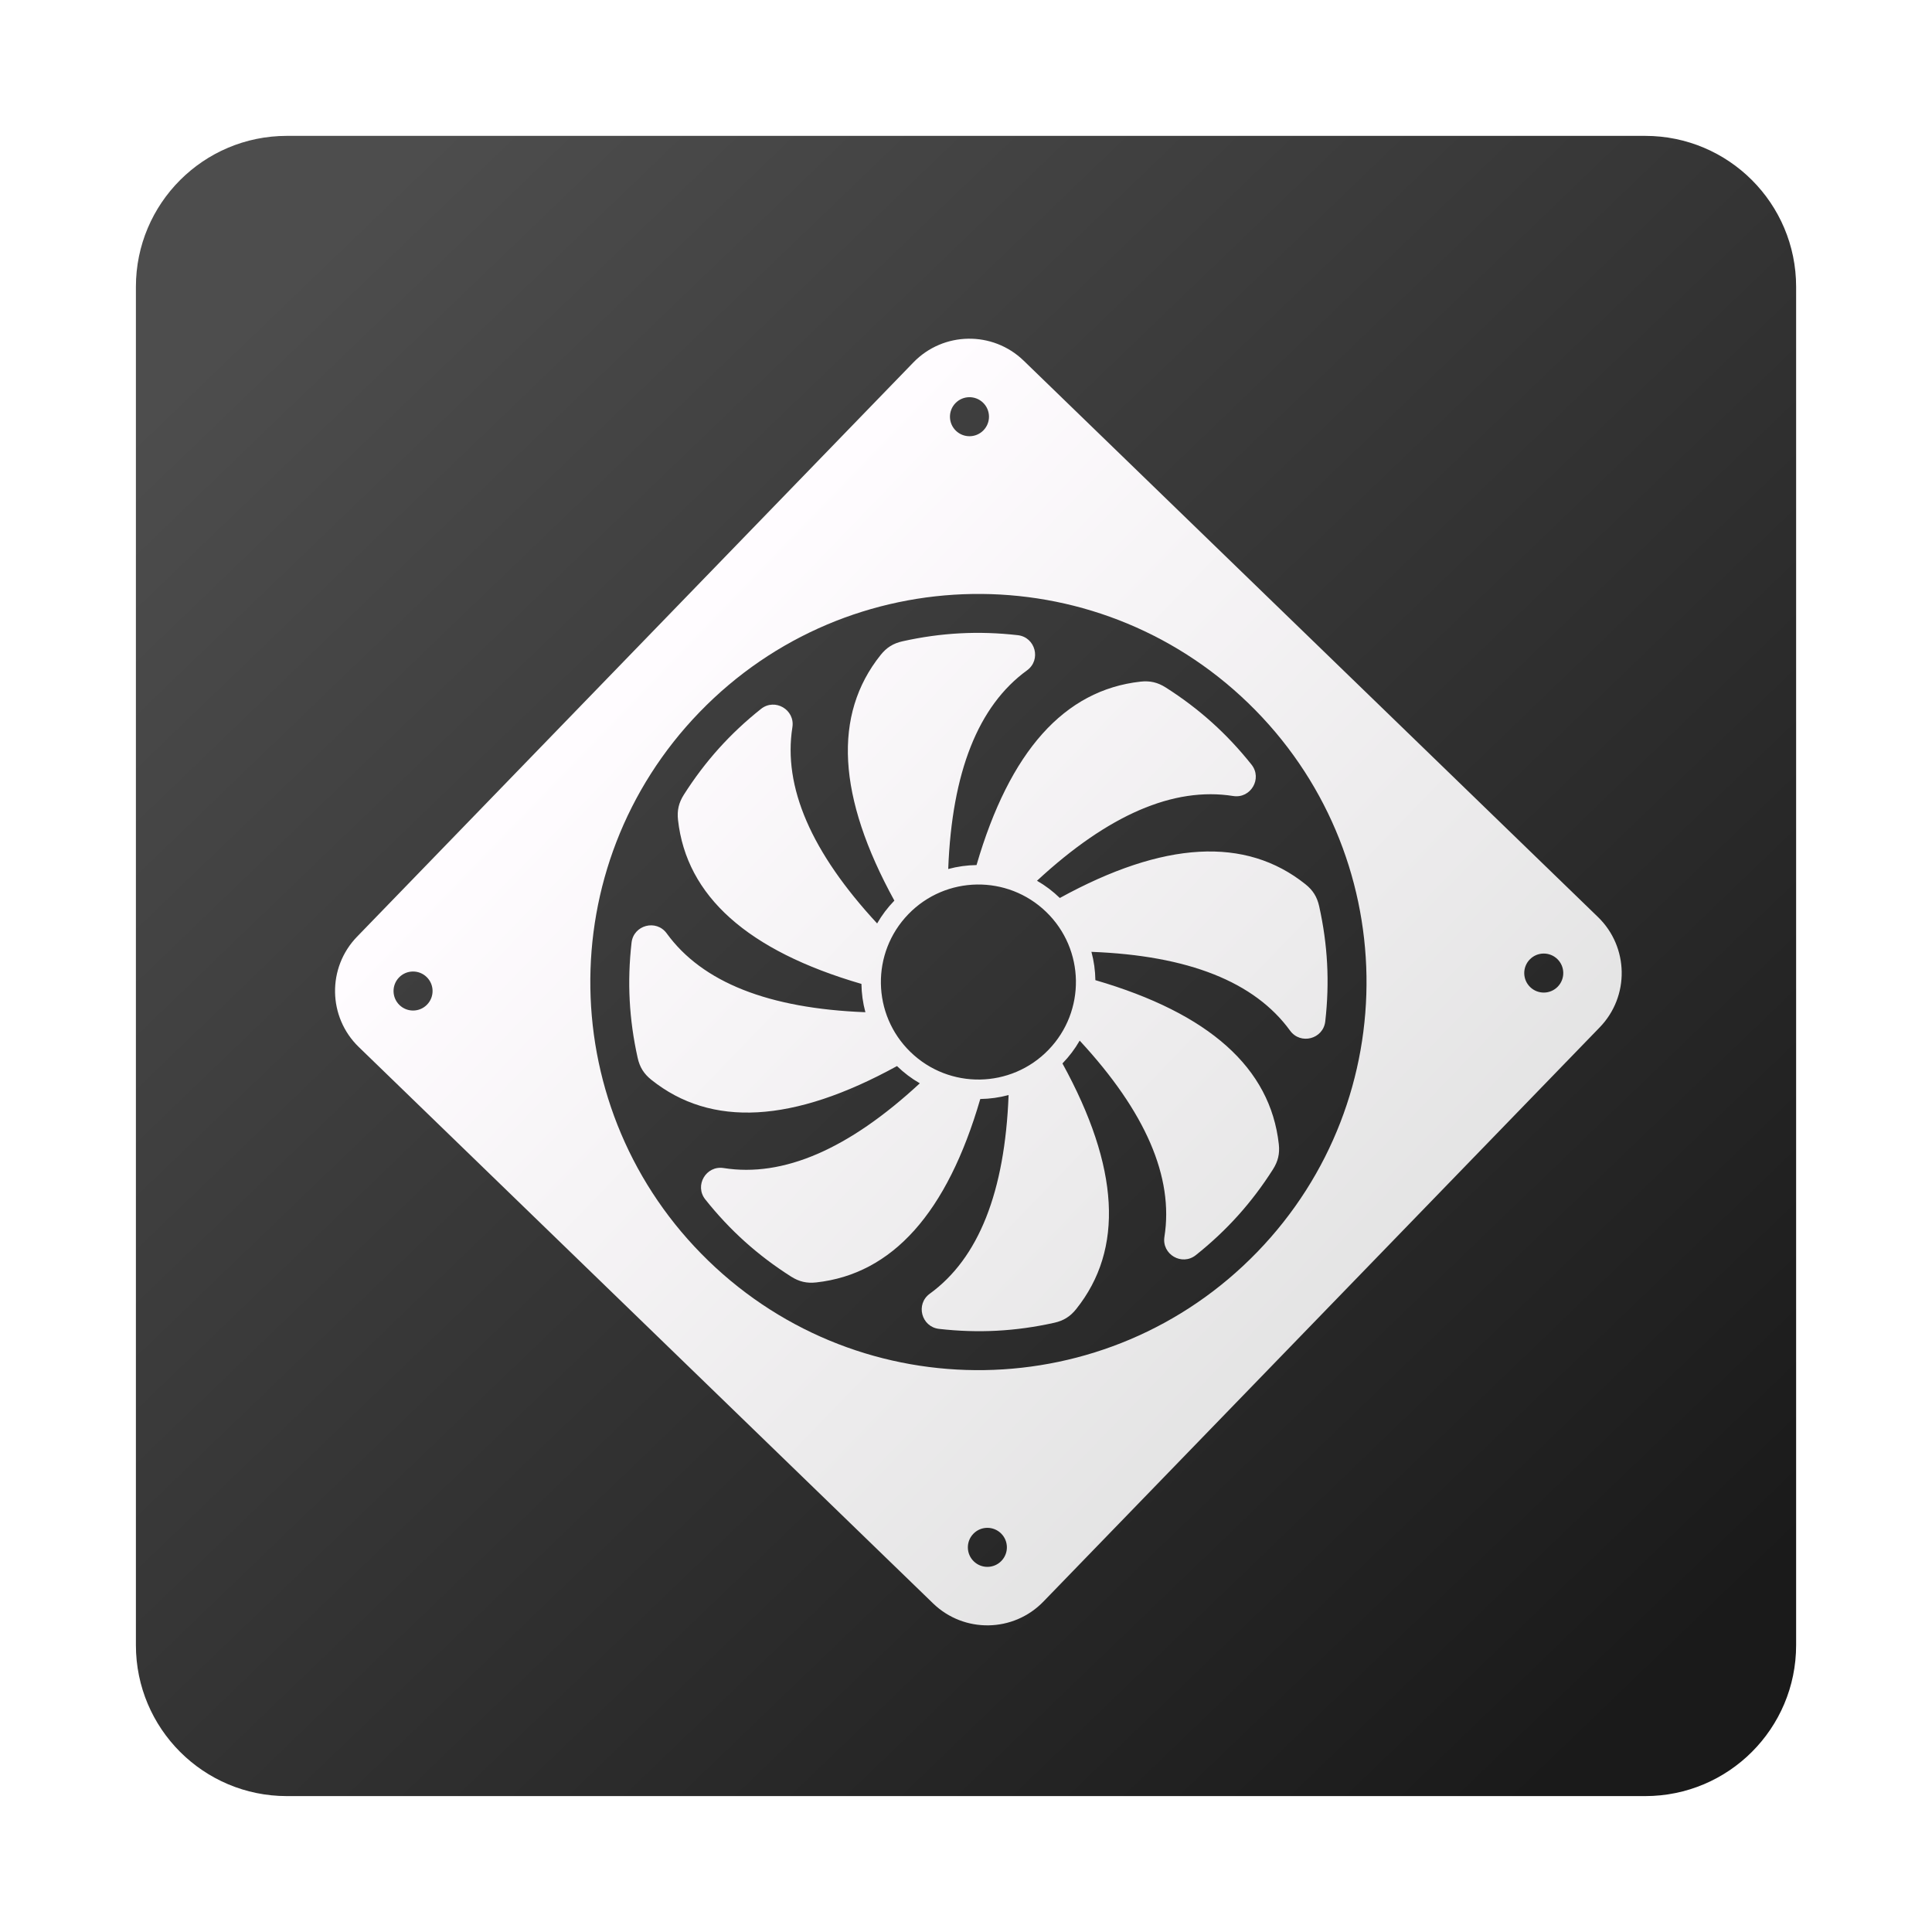
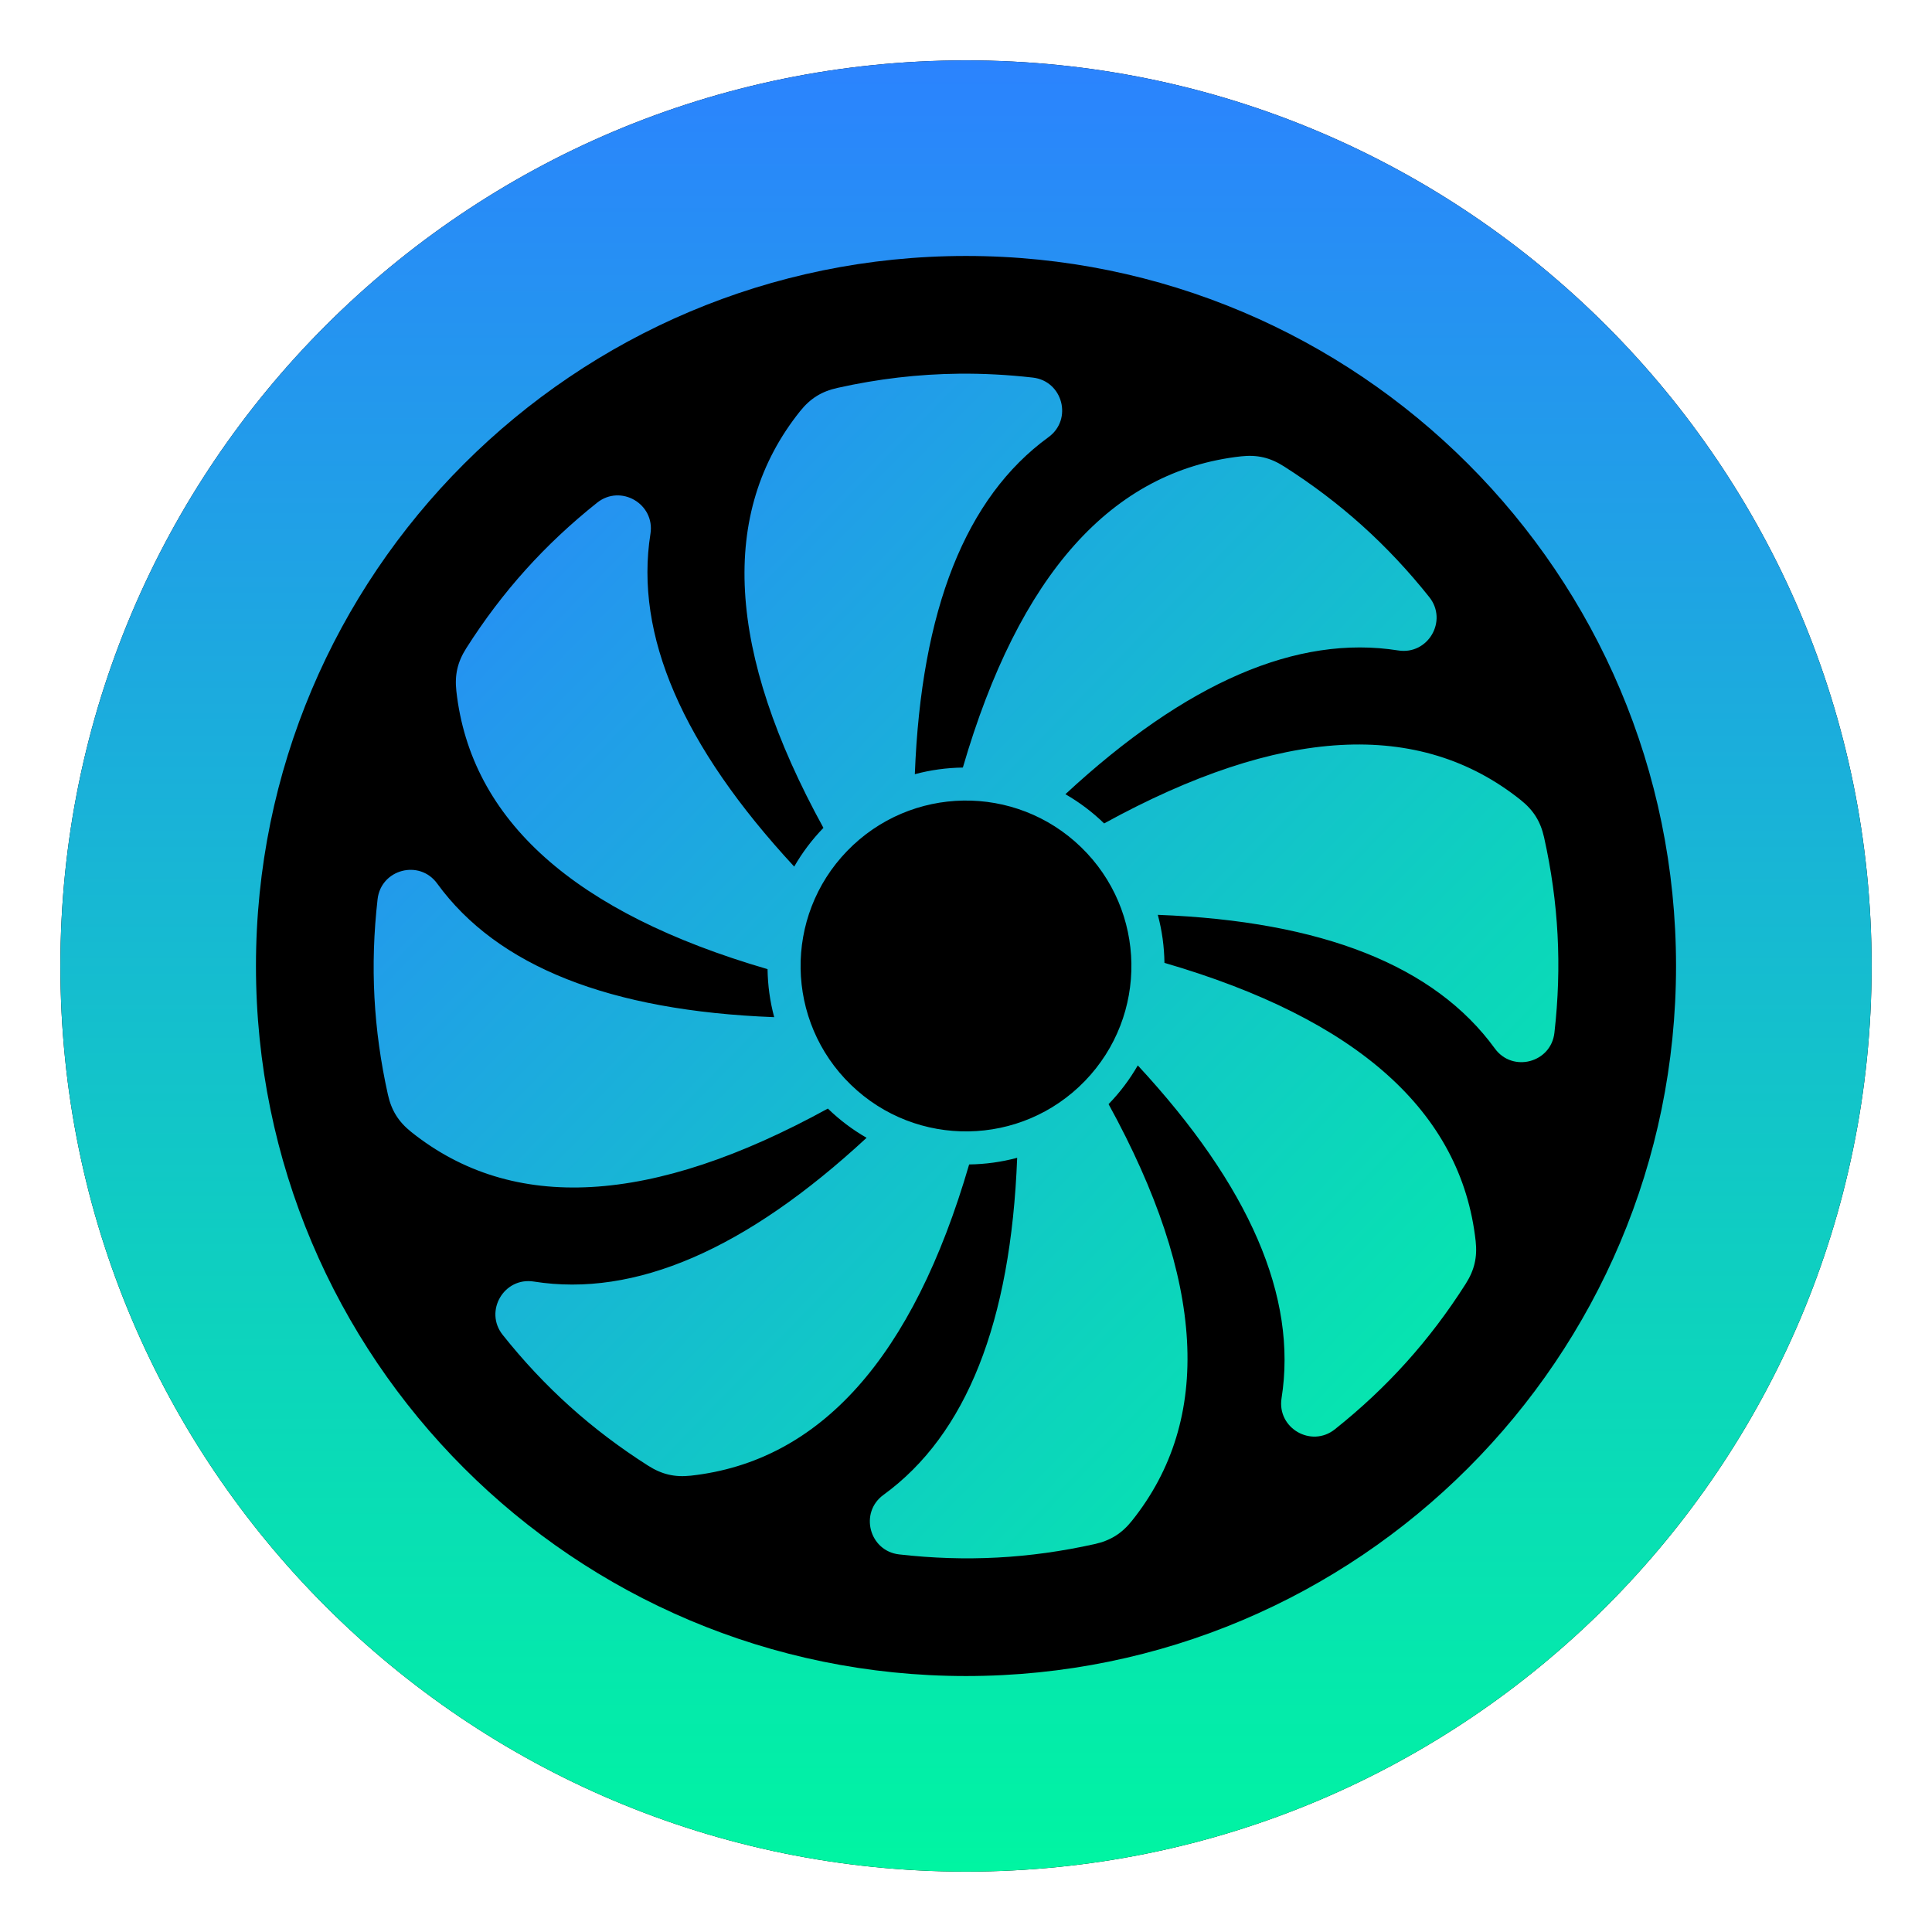
- <svg xmlns="http://www.w3.org/2000/svg" xmlns:xlink="http://www.w3.org/1999/xlink" width="64" height="64" version="1.1">
-   <defs>
+ <svg xmlns="http://www.w3.org/2000/svg" xmlns:xlink="http://www.w3.org/1999/xlink" width="64" height="64" version="1.1" id="svg32" xml:space="preserve">
+   <defs id="defs20">
+     <linearGradient id="linearGradient21887" x1="282.37" x2="281.84" y1="644.85" y2="10.592" gradientUnits="userSpaceOnUse">
+       <stop stop-color="#e3e3e3" offset="0" id="stop21883" style="stop-color:#0adbb7;stop-opacity:1" />
+       <stop stop-color="#fffcff" offset="1" id="stop21885" style="stop-color:#2399ec;stop-opacity:1" />
+     </linearGradient>
+     <linearGradient id="linearGradient1219">
+       <stop style="stop-color:#2b83fe;stop-opacity:1" offset="0" id="stop1215" />
+       <stop style="stop-color:#00f5a2;stop-opacity:1" offset="1" id="stop1217" />
+     </linearGradient>
    <linearGradient id="a" x1="399.57" x2="399.57" y1="545.8" y2="517.8" gradientTransform="matrix(1.9175 0 0 1.9175 -736.22 -987.8)" gradientUnits="userSpaceOnUse">
-       <stop stop-color="#3889e9" offset="0" />
-       <stop stop-color="#5ea5fb" offset="1" />
+       <stop stop-color="#3889e9" offset="0" id="stop4" />
+       <stop stop-color="#5ea5fb" offset="1" id="stop6" />
    </linearGradient>
    <linearGradient id="c" x1="282.37" x2="281.84" y1="644.85" y2="10.592" gradientUnits="userSpaceOnUse">
-       <stop stop-color="#e3e3e3" offset="0" />
-       <stop stop-color="#fffcff" offset="1" />
+       <stop stop-color="#e3e3e3" offset="0" id="stop9" />
+       <stop stop-color="#fffcff" offset="1" id="stop11" />
    </linearGradient>
-     <linearGradient id="linearGradient962" x1="282.37" x2="281.84" y1="644.85" y2="10.592" gradientTransform="matrix(.035991 -.037151 .037151 .035991 10.029 32.887)" gradientUnits="userSpaceOnUse" xlink:href="#c" />
-     <linearGradient id="linearGradient877" x1="-47.197" x2="-34.186" y1="8.227" y2="-5.295" gradientTransform="matrix(3.4644 0 0 3.4644 173.03 -37.67)" gradientUnits="userSpaceOnUse">
-       <stop stop-color="#4d4d4d" offset="0" />
-       <stop stop-color="#1a1a1a" offset="1" />
+     <linearGradient id="linearGradient962" x1="282.37" x2="281.84" y1="644.85" y2="10.592" gradientTransform="matrix(0.035991,-0.037151,0.037151,0.035991,10.029,-60.88303)" gradientUnits="userSpaceOnUse" xlink:href="#c" />
+     <linearGradient id="linearGradient877" x1="-47.197" x2="-34.186" y1="8.227" y2="-5.295" gradientTransform="matrix(3.4644,0,0,3.4644,173.03,56.10003)" gradientUnits="userSpaceOnUse">
+       <stop stop-color="#4d4d4d" offset="0" id="stop15" />
+       <stop stop-color="#1a1a1a" offset="1" id="stop17" />
    </linearGradient>
+     <linearGradient xlink:href="#linearGradient1219" id="linearGradient21526" gradientUnits="userSpaceOnUse" x1="112.242" y1="2" x2="112.242" y2="62" gradientTransform="translate(-80.24219)" />
+     <linearGradient xlink:href="#linearGradient1219" id="linearGradient22969" x1="12.378" y1="13.37" x2="51.622" y2="51.622" gradientUnits="userSpaceOnUse" />
  </defs>
-   <rect transform="scale(1,-1)" x="4.502" y="-59.498" width="54.997" height="54.997" ry="5" fill="url(#linearGradient877)" stroke-width="3.464" />
-   <circle cx="31.872" cy="31.913" r="0" fill="url(#a)" stroke-width="1.917" />
-   <circle cx="32" cy="32" r="30" fill="none" stroke-width="2.143" />
-   <path d="m30.257 12.006c-6.143 6.341-12.287 12.683-18.43 19.024-0.993 1.025-0.967 2.661 0.058 3.654l19.024 18.43c1.025 0.993 2.661 0.967 3.654-0.058l18.43-19.024c0.993-1.025 0.967-2.661-0.058-3.654-6.341-6.143-12.683-12.287-19.024-18.43-1.025-0.993-2.661-0.967-3.654 0.058zm-17.038 20.373c0.248-0.256 0.657-0.263 0.914-0.014 0.256 0.248 0.263 0.657 0.014 0.914-0.248 0.256-0.657 0.263-0.914 0.014-0.256-0.248-0.263-0.657-0.014-0.914zm19.953 19.329c-0.248 0.256-0.657 0.263-0.914 0.014-0.256-0.248-0.263-0.657-0.014-0.914 0.248-0.256 0.657-0.263 0.914-0.014 0.256 0.248 0.263 0.657 0.014 0.914zm8.473-10.231c-4.94 5.1-13.08 5.229-18.179 0.288-5.1-4.94-5.229-13.08-0.288-18.179 4.94-5.1 13.08-5.229 18.179-0.288 5.1 4.94 5.229 13.08 0.288 18.179zm9.958-8.793c-0.248 0.256-0.657 0.263-0.914 0.014-0.256-0.248-0.263-0.657-0.014-0.914 0.248-0.256 0.657-0.263 0.914-0.014 0.256 0.248 0.263 0.657 0.014 0.914zm-19.024-18.43c-0.248 0.256-0.657 0.263-0.914 0.014-0.256-0.248-0.263-0.657-0.014-0.914 0.248-0.256 0.657-0.263 0.914-0.014 0.256 0.248 0.263 0.657 0.014 0.914z" fill="url(#linearGradient962)" stroke-width=".052" />
-   <path d="m38.617 22.774c-0.268-0.17-0.52-0.229-0.836-0.194-2.524 0.28-4.334 2.305-5.432 6.076-0.32 0.005-0.629 0.048-0.938 0.131 0.123-3.212 0.993-5.406 2.611-6.581 0.477-0.346 0.279-1.098-0.307-1.165-1.3-0.148-2.538-0.082-3.815 0.202-0.31 0.069-0.53 0.206-0.728 0.454-1.586 1.983-1.435 4.695 0.455 8.137-0.223 0.23-0.411 0.478-0.571 0.756-2.184-2.358-3.12-4.525-2.807-6.499 0.092-0.582-0.579-0.974-1.04-0.607-1.024 0.815-1.853 1.737-2.555 2.841-0.17 0.268-0.229 0.52-0.194 0.836 0.28 2.524 2.305 4.334 6.076 5.432 0.005 0.32 0.048 0.629 0.131 0.938-3.212-0.123-5.406-0.993-6.581-2.611-0.346-0.477-1.098-0.279-1.165 0.307-0.148 1.3-0.082 2.538 0.202 3.815 0.069 0.31 0.206 0.53 0.454 0.728 1.983 1.586 4.695 1.435 8.137-0.455 0.23 0.223 0.478 0.411 0.756 0.571-2.358 2.184-4.525 3.12-6.499 2.807-0.582-0.092-0.974 0.579-0.607 1.04 0.815 1.024 1.737 1.853 2.841 2.555 0.268 0.17 0.52 0.229 0.836 0.194 2.524-0.28 4.334-2.305 5.432-6.076 0.32-0.005 0.629-0.048 0.938-0.131-0.123 3.212-0.993 5.406-2.611 6.581-0.477 0.346-0.279 1.098 0.307 1.165 1.3 0.148 2.538 0.082 3.815-0.202 0.31-0.069 0.53-0.206 0.728-0.454 1.586-1.983 1.435-4.695-0.455-8.137 0.223-0.23 0.411-0.478 0.571-0.756 2.184 2.358 3.12 4.525 2.807 6.499-0.092 0.582 0.579 0.974 1.04 0.607 1.024-0.815 1.853-1.737 2.555-2.841 0.17-0.268 0.229-0.52 0.194-0.836-0.28-2.524-2.305-4.334-6.076-5.432-0.005-0.32-0.048-0.629-0.131-0.938 3.212 0.123 5.406 0.993 6.581 2.611 0.346 0.477 1.098 0.279 1.165-0.307 0.148-1.3 0.082-2.538-0.202-3.815-0.069-0.31-0.206-0.53-0.454-0.728-1.983-1.586-4.695-1.435-8.137 0.455-0.23-0.223-0.478-0.411-0.756-0.571 2.358-2.184 4.525-3.12 6.499-2.807 0.582 0.092 0.974-0.579 0.607-1.04-0.815-1.024-1.737-1.853-2.841-2.555zm-3.886 12.005c-1.241 1.281-3.286 1.314-4.568 0.072-1.281-1.241-1.314-3.286-0.072-4.568 1.241-1.281 3.286-1.314 4.568-0.072 1.281 1.241 1.314 3.286 0.072 4.568z" fill="url(#linearGradient962)" stroke-width=".052" />
+   <circle cx="31.872" cy="31.913" r="0" fill="url(#a)" stroke-width="1.917" id="circle24" />
+   <circle style="opacity:1;fill:#000000;fill-opacity:1;fill-rule:evenodd;stroke:none;stroke-width:3.612;stroke-linecap:round;stroke-linejoin:round;paint-order:stroke fill markers" id="circle21514" cx="32" cy="32" r="30" />
+   <path id="path21516" style="fill:url(#linearGradient21526);fill-opacity:1;fill-rule:evenodd;stroke-width:1.239;stroke-linecap:round;stroke-linejoin:round;paint-order:stroke fill markers" d="M 32 2 A 30 30 0 0 0 2 32 A 30 30 0 0 0 32 62 A 30 30 0 0 0 62 32 A 30 30 0 0 0 32 2 z M 32 8.479 A 23.522 23.522 0 0 1 55.521 32 A 23.522 23.522 0 0 1 32 55.521 A 23.522 23.522 0 0 1 8.479 32 A 23.522 23.522 0 0 1 32 8.479 z " />
+   <path id="rect22966" style="opacity:1;fill:url(#linearGradient22969);fill-opacity:1;fill-rule:evenodd;stroke:none;stroke-width:1.5;stroke-linecap:round;stroke-linejoin:round;paint-order:stroke fill markers" d="M 31.768 12.379 C 30.423 12.393 29.094 12.548 27.74 12.85 C 27.214 12.967 26.841 13.2 26.504 13.621 C 23.813 16.985 24.071 21.585 27.277 27.424 C 26.899 27.814 26.581 28.236 26.309 28.707 C 22.603 24.706 21.016 21.031 21.547 17.682 C 21.703 16.694 20.564 16.03 19.781 16.652 C 18.045 18.035 16.638 19.598 15.447 21.471 C 15.158 21.925 15.058 22.353 15.117 22.889 C 15.593 27.17 19.03 30.241 25.426 32.104 C 25.434 32.647 25.506 33.17 25.646 33.695 C 20.197 33.486 16.476 32.011 14.482 29.268 C 13.895 28.459 12.621 28.794 12.508 29.787 C 12.257 31.992 12.368 34.093 12.85 36.26 C 12.967 36.786 13.2 37.159 13.621 37.496 C 16.985 40.187 21.585 39.929 27.424 36.723 C 27.814 37.101 28.236 37.419 28.707 37.691 C 24.706 41.397 21.031 42.984 17.682 42.453 C 16.694 42.297 16.03 43.436 16.652 44.219 C 18.035 45.955 19.598 47.362 21.471 48.553 C 21.925 48.842 22.353 48.942 22.889 48.883 C 27.17 48.407 30.241 44.97 32.104 38.574 C 32.647 38.566 33.17 38.494 33.695 38.354 C 33.486 43.803 32.011 47.524 29.268 49.518 C 28.459 50.105 28.794 51.379 29.787 51.492 C 31.992 51.743 34.093 51.632 36.26 51.15 C 36.786 51.033 37.159 50.8 37.496 50.379 C 40.187 47.015 39.929 42.415 36.723 36.576 C 37.101 36.186 37.419 35.764 37.691 35.293 C 41.397 39.294 42.984 42.969 42.453 46.318 C 42.297 47.306 43.436 47.97 44.219 47.348 C 45.955 45.965 47.362 44.402 48.553 42.529 C 48.842 42.075 48.942 41.647 48.883 41.111 C 48.407 36.83 44.97 33.759 38.574 31.896 C 38.566 31.353 38.494 30.83 38.354 30.305 C 43.803 30.514 47.524 31.989 49.518 34.732 C 50.105 35.541 51.379 35.206 51.492 34.213 C 51.743 32.008 51.632 29.907 51.15 27.74 C 51.033 27.214 50.8 26.841 50.379 26.504 C 47.015 23.813 42.415 24.071 36.576 27.277 C 36.186 26.899 35.764 26.581 35.293 26.309 C 39.294 22.603 42.969 21.016 46.318 21.547 C 47.306 21.703 47.97 20.564 47.348 19.781 C 45.965 18.045 44.402 16.638 42.529 15.447 C 42.075 15.158 41.647 15.058 41.111 15.117 C 36.83 15.593 33.759 19.03 31.896 25.426 C 31.353 25.434 30.83 25.506 30.305 25.646 C 30.514 20.197 31.989 16.476 34.732 14.482 C 35.541 13.895 35.206 12.621 34.213 12.508 C 33.386 12.414 32.574 12.371 31.768 12.379 z M 31.912 26.52 C 33.314 26.497 34.726 27.012 35.812 28.064 C 37.986 30.17 38.041 33.639 35.936 35.812 C 33.83 37.986 30.361 38.041 28.188 35.936 C 26.014 33.83 25.959 30.361 28.064 28.188 C 29.117 27.101 30.51 26.542 31.912 26.52 z " />
</svg>
